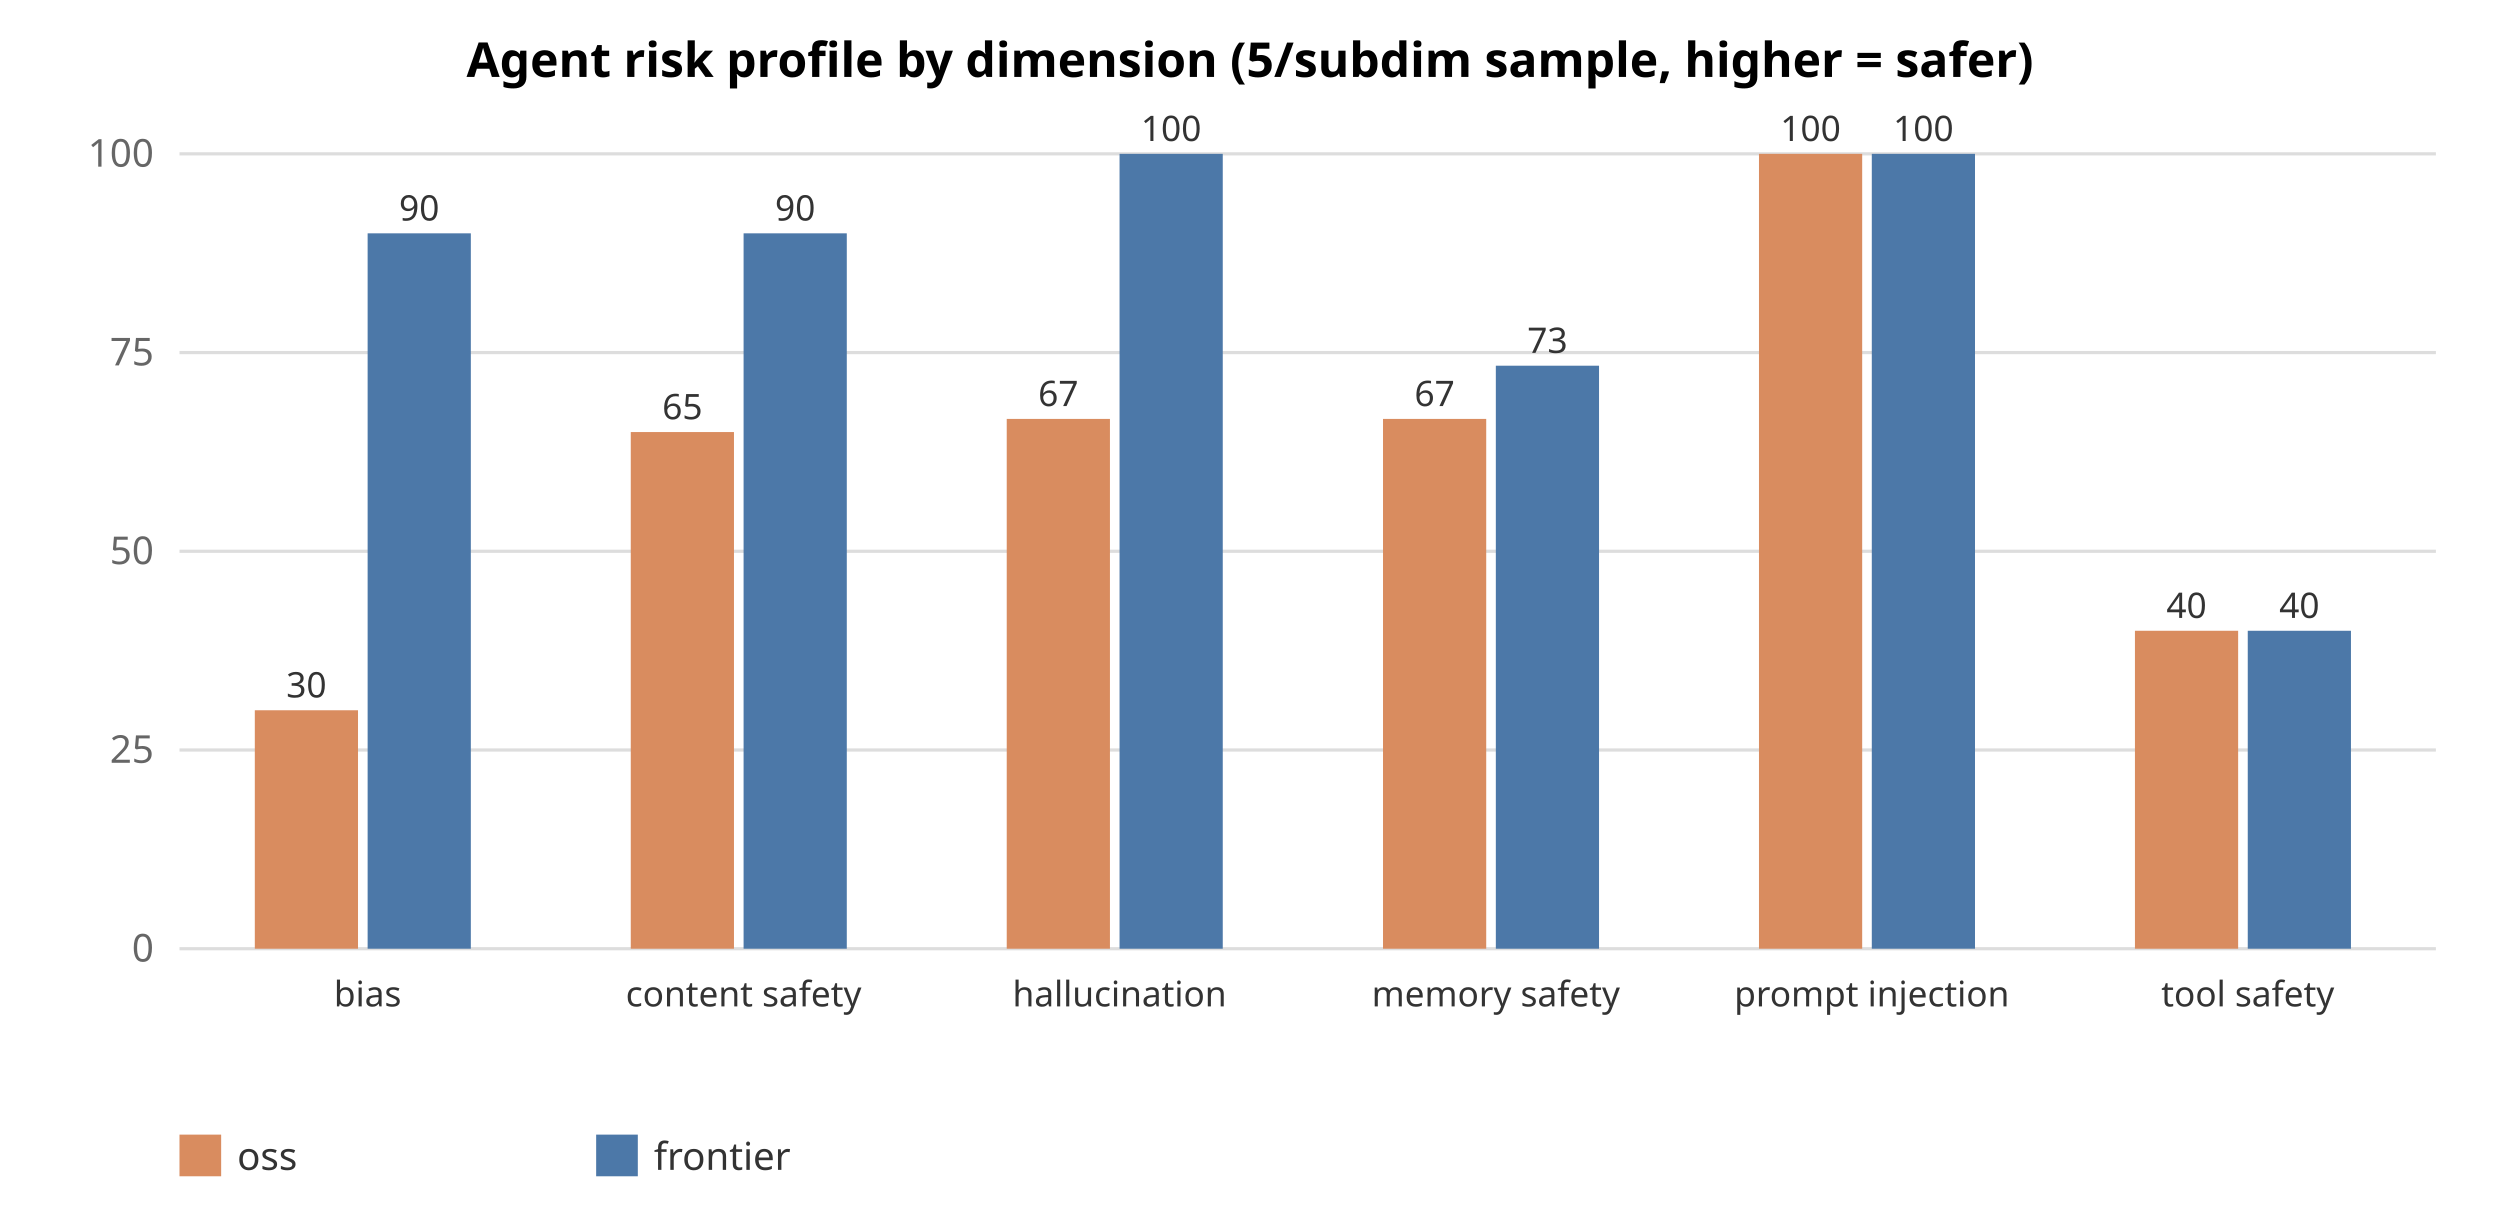
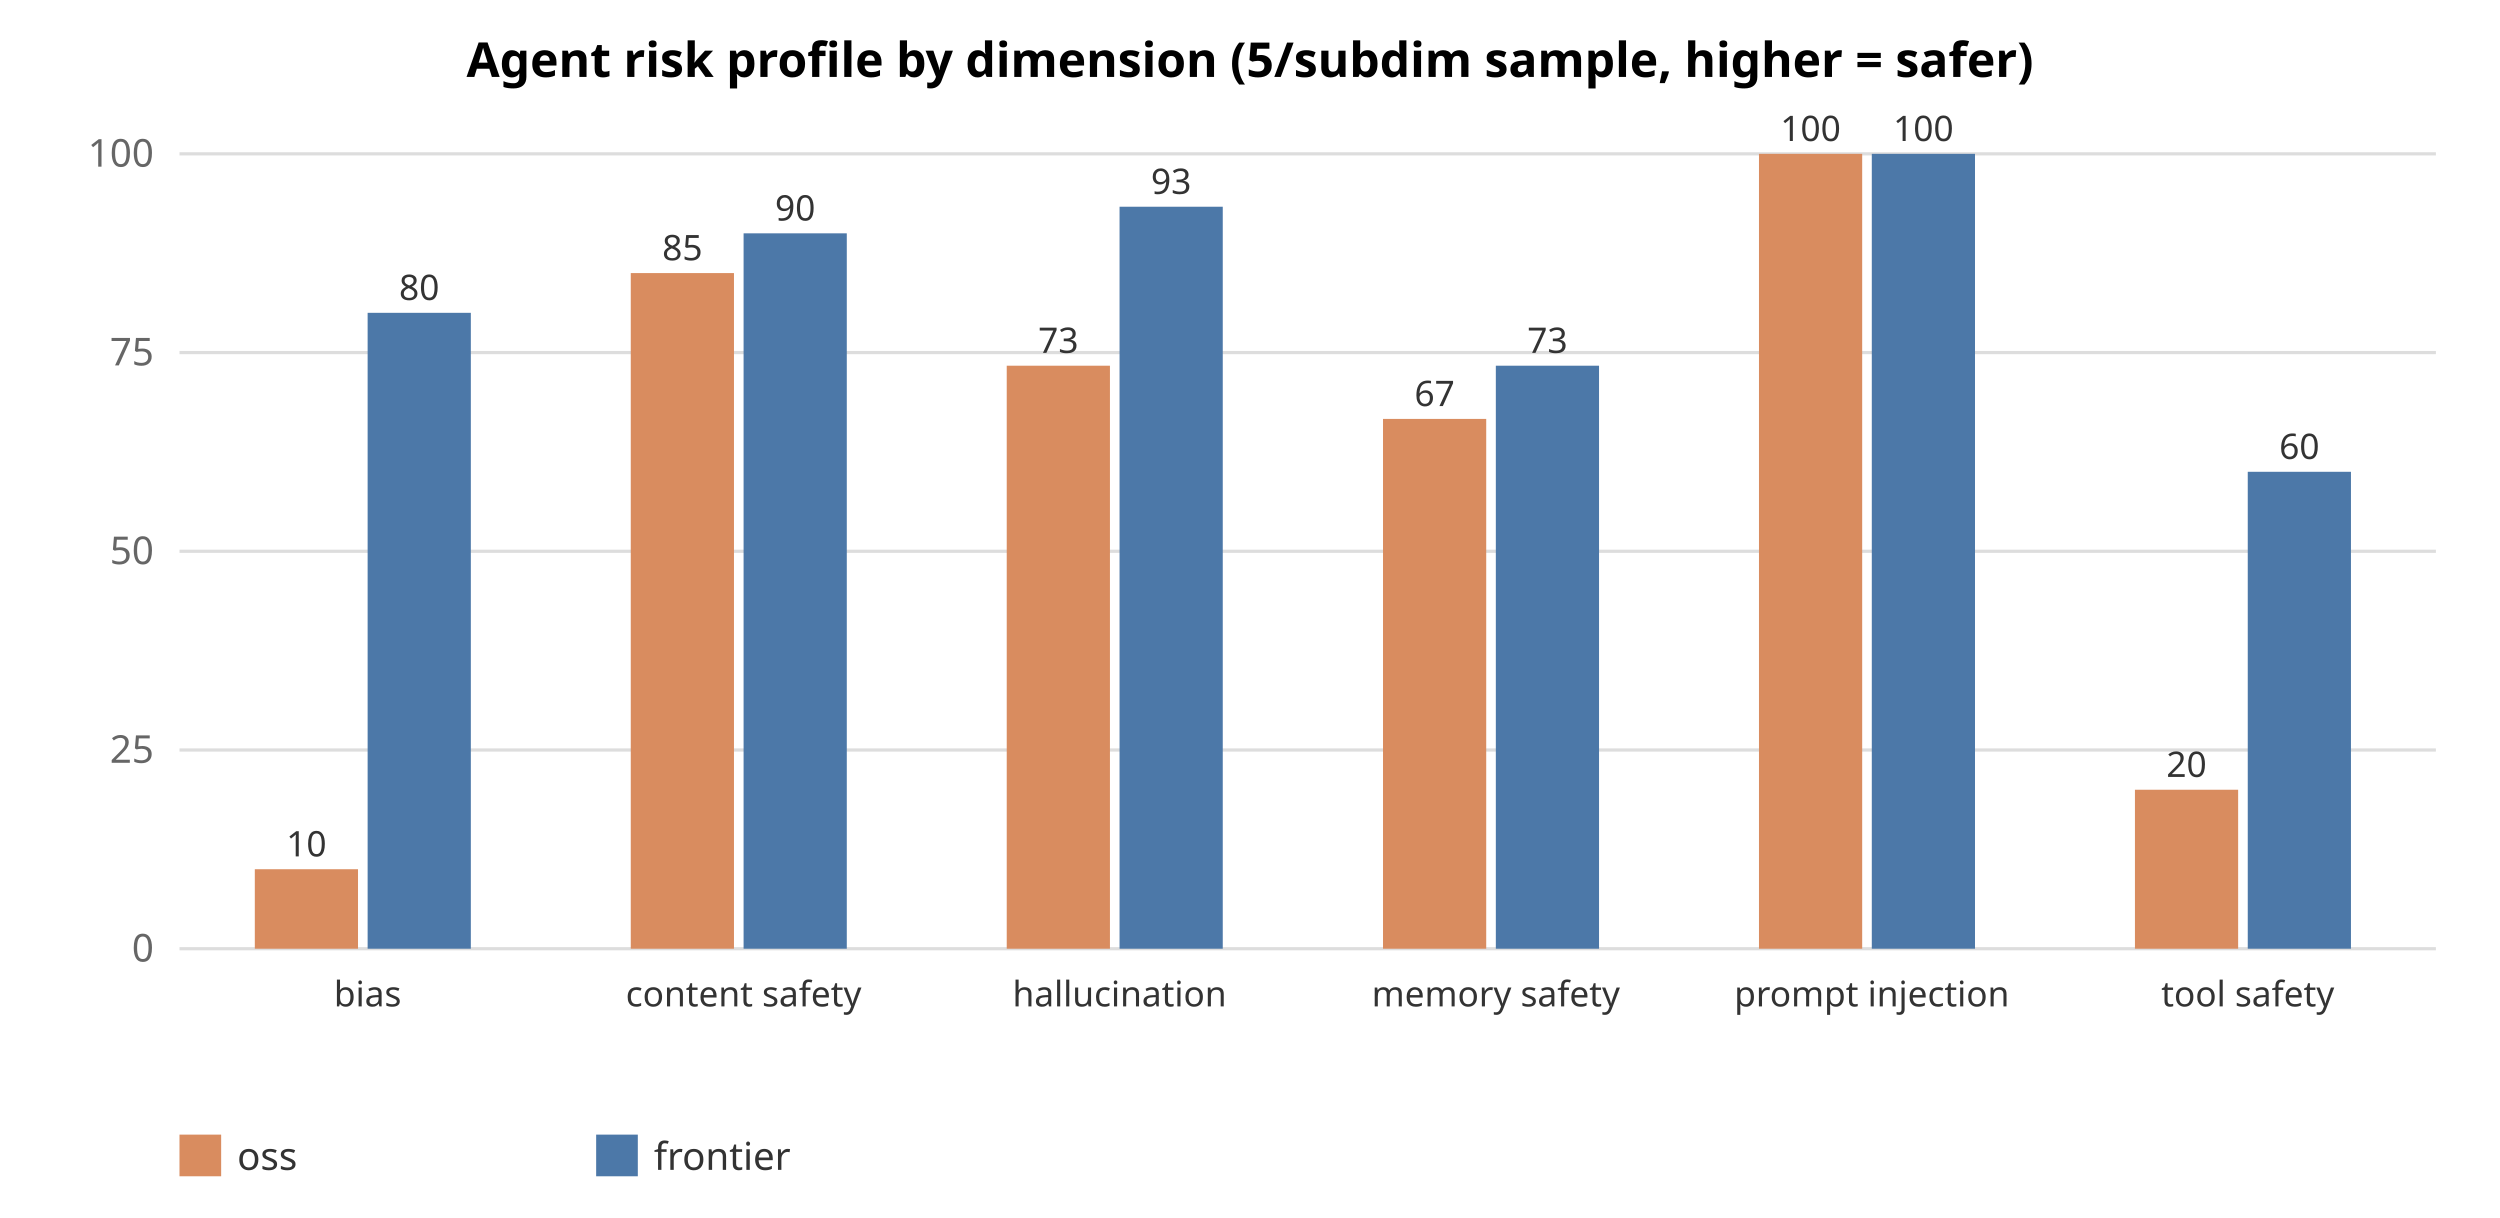
<svg xmlns="http://www.w3.org/2000/svg" width="780" height="380" font-family="sans-serif" font-size="12">
  <text x="390.0" y="24" text-anchor="middle" font-size="15" font-weight="bold">Agent risk profile by dimension (5/subdim sample, higher = safer)</text>
  <line x1="56" y1="296.0" x2="760" y2="296.0" stroke="#ddd" />
  <text x="48" y="300.0" text-anchor="end" fill="#666">0</text>
  <line x1="56" y1="234.0" x2="760" y2="234.0" stroke="#ddd" />
  <text x="48" y="238.0" text-anchor="end" fill="#666">25</text>
  <line x1="56" y1="172.0" x2="760" y2="172.0" stroke="#ddd" />
  <text x="48" y="176.0" text-anchor="end" fill="#666">50</text>
  <line x1="56" y1="110.0" x2="760" y2="110.0" stroke="#ddd" />
  <text x="48" y="114.0" text-anchor="end" fill="#666">75</text>
  <line x1="56" y1="48.0" x2="760" y2="48.0" stroke="#ddd" />
  <text x="48" y="52.0" text-anchor="end" fill="#666">100</text>
-   <rect x="79.5" y="221.6" width="32.2" height="74.4" fill="#d98c5f" />
-   <text x="95.6" y="217.6" text-anchor="middle" fill="#333" font-size="11">30</text>
-   <rect x="114.7" y="72.8" width="32.2" height="223.2" fill="#4c78a8" />
-   <text x="130.8" y="68.8" text-anchor="middle" fill="#333" font-size="11">90</text>
+   <rect x="79.5" y="271.2" width="32.2" height="24.8" fill="#d98c5f" />
+   <text x="95.6" y="267.2" text-anchor="middle" fill="#333" font-size="11">10</text>
+   <rect x="114.7" y="97.6" width="32.2" height="198.4" fill="#4c78a8" />
+   <text x="130.8" y="93.6" text-anchor="middle" fill="#333" font-size="11">80</text>
  <text x="114.7" y="314.0" text-anchor="middle" fill="#333" font-size="11">bias</text>
-   <rect x="196.8" y="134.8" width="32.2" height="161.2" fill="#d98c5f" />
-   <text x="212.9" y="130.8" text-anchor="middle" fill="#333" font-size="11">65</text>
+   <rect x="196.8" y="85.2" width="32.2" height="210.8" fill="#d98c5f" />
+   <text x="212.9" y="81.2" text-anchor="middle" fill="#333" font-size="11">85</text>
  <rect x="232.0" y="72.8" width="32.2" height="223.2" fill="#4c78a8" />
  <text x="248.1" y="68.8" text-anchor="middle" fill="#333" font-size="11">90</text>
  <text x="232.0" y="314.0" text-anchor="middle" fill="#333" font-size="11">content safety</text>
-   <rect x="314.1" y="130.7" width="32.2" height="165.3" fill="#d98c5f" />
-   <text x="330.2" y="126.7" text-anchor="middle" fill="#333" font-size="11">67</text>
-   <rect x="349.3" y="48.0" width="32.2" height="248.0" fill="#4c78a8" />
-   <text x="365.4" y="44.0" text-anchor="middle" fill="#333" font-size="11">100</text>
+   <rect x="314.1" y="114.1" width="32.2" height="181.9" fill="#d98c5f" />
+   <text x="330.2" y="110.1" text-anchor="middle" fill="#333" font-size="11">73</text>
+   <rect x="349.3" y="64.5" width="32.2" height="231.5" fill="#4c78a8" />
+   <text x="365.4" y="60.5" text-anchor="middle" fill="#333" font-size="11">93</text>
  <text x="349.3" y="314.0" text-anchor="middle" fill="#333" font-size="11">hallucination</text>
  <rect x="431.5" y="130.7" width="32.2" height="165.3" fill="#d98c5f" />
  <text x="447.6" y="126.7" text-anchor="middle" fill="#333" font-size="11">67</text>
  <rect x="466.7" y="114.1" width="32.2" height="181.9" fill="#4c78a8" />
  <text x="482.8" y="110.1" text-anchor="middle" fill="#333" font-size="11">73</text>
  <text x="466.7" y="314.0" text-anchor="middle" fill="#333" font-size="11">memory safety</text>
  <rect x="548.8" y="48.0" width="32.2" height="248.0" fill="#d98c5f" />
  <text x="564.9" y="44.0" text-anchor="middle" fill="#333" font-size="11">100</text>
  <rect x="584.0" y="48.0" width="32.2" height="248.0" fill="#4c78a8" />
  <text x="600.1" y="44.0" text-anchor="middle" fill="#333" font-size="11">100</text>
  <text x="584.0" y="314.0" text-anchor="middle" fill="#333" font-size="11">prompt injection</text>
-   <rect x="666.1" y="196.8" width="32.2" height="99.2" fill="#d98c5f" />
-   <text x="682.2" y="192.8" text-anchor="middle" fill="#333" font-size="11">40</text>
-   <rect x="701.3" y="196.8" width="32.2" height="99.2" fill="#4c78a8" />
-   <text x="717.4" y="192.8" text-anchor="middle" fill="#333" font-size="11">40</text>
+   <rect x="666.1" y="246.4" width="32.2" height="49.6" fill="#d98c5f" />
+   <text x="682.2" y="242.4" text-anchor="middle" fill="#333" font-size="11">20</text>
+   <rect x="701.3" y="147.2" width="32.2" height="148.8" fill="#4c78a8" />
+   <text x="717.4" y="143.2" text-anchor="middle" fill="#333" font-size="11">60</text>
  <text x="701.3" y="314.0" text-anchor="middle" fill="#333" font-size="11">tool safety</text>
  <rect x="56" y="354" width="13" height="13" fill="#d98c5f" />
  <text x="74" y="365" fill="#333">oss</text>
  <rect x="186" y="354" width="13" height="13" fill="#4c78a8" />
  <text x="204" y="365" fill="#333">frontier</text>
</svg>
